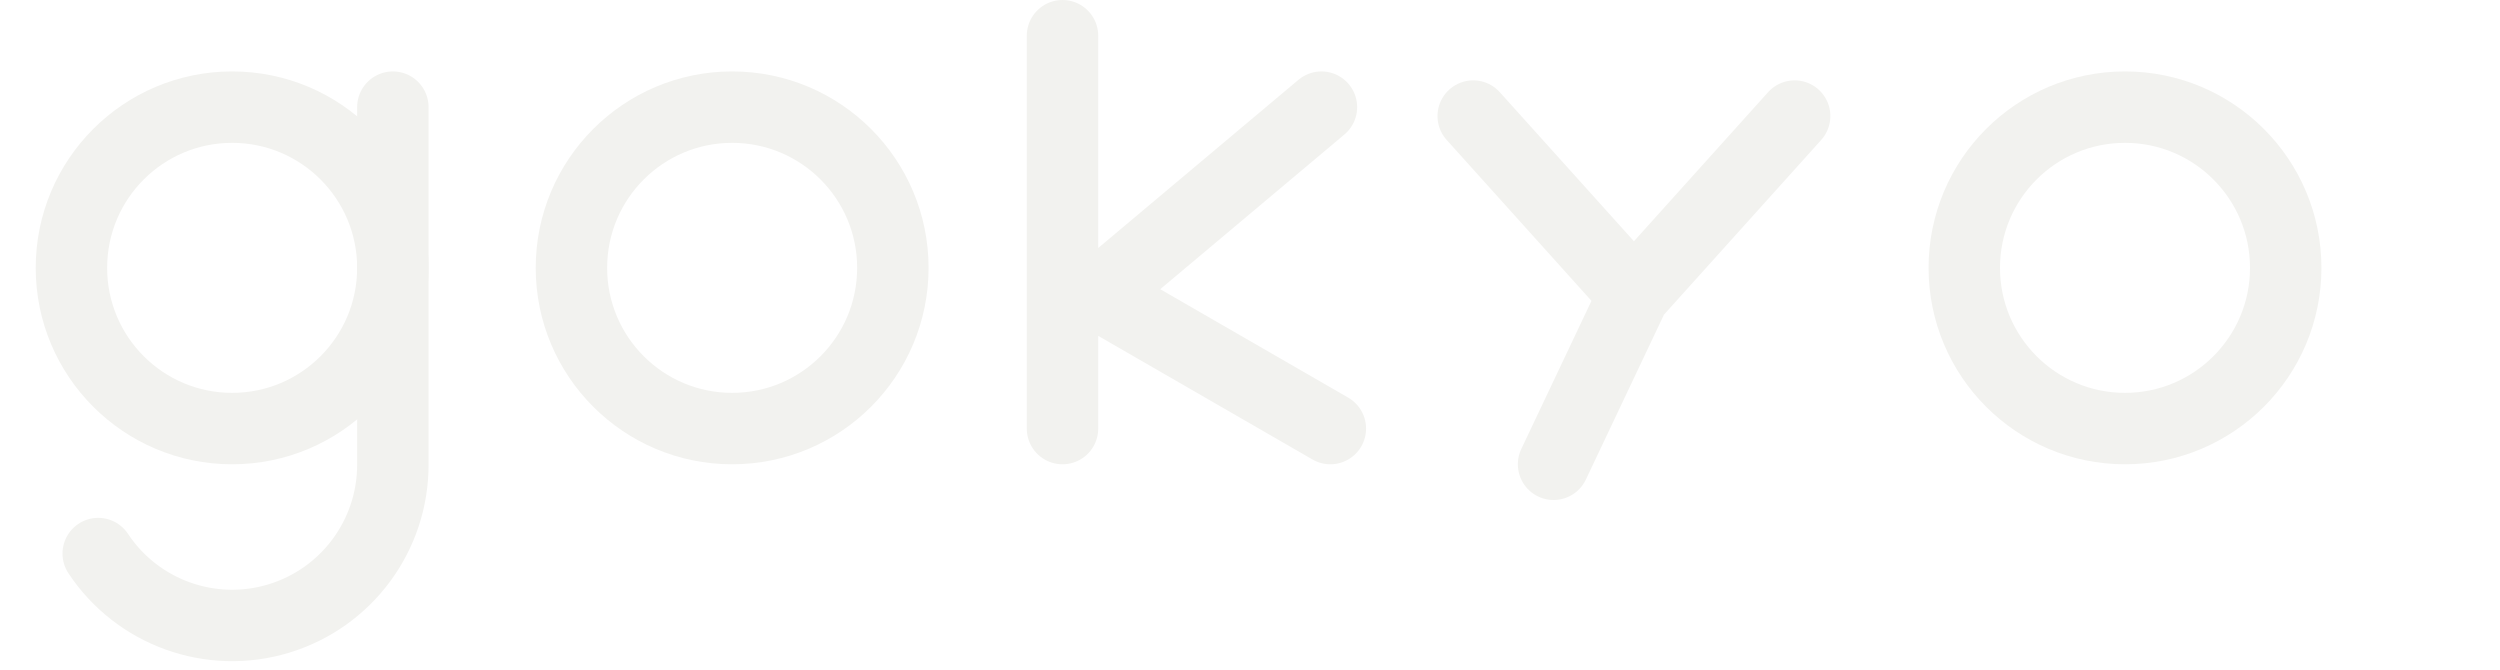
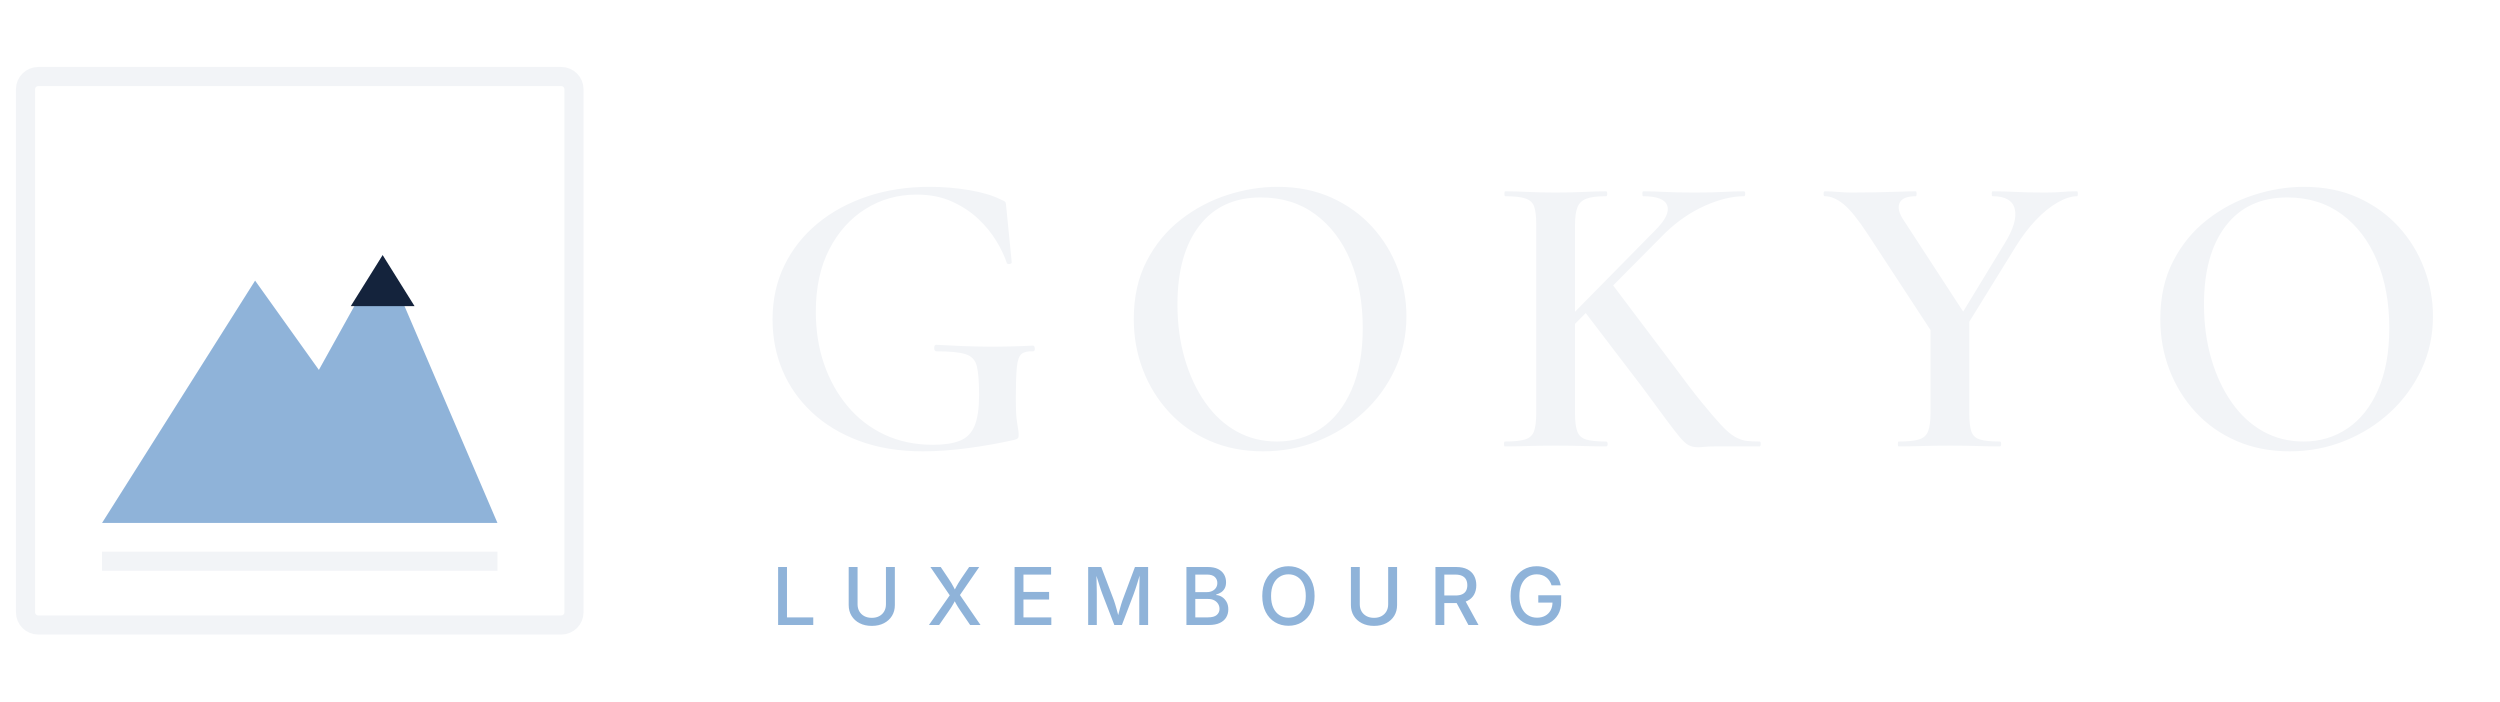
- <svg xmlns="http://www.w3.org/2000/svg" viewBox="0 0 560 150" role="img" aria-label="gokyo">
-   <g fill="none" stroke="#F2F2EF" stroke-width="16" stroke-linecap="round" stroke-linejoin="round">
-     <circle cx="52" cy="60" r="36" />
-     <path d="M88 24 V104 A36 36 0 0 1 22 124" />
-     <circle cx="164" cy="60" r="36" />
-     <path d="M238 8 V96 M296 24 L246 66 L298 96" />
-     <path d="M330 26 L366 66 M402 26 L366 66 L348 104" />
-     <circle cx="476" cy="60" r="36" />
+ <svg xmlns="http://www.w3.org/2000/svg" viewBox="0 0 392 110" role="img" aria-label="Gokyo">
+   <g>
+     <rect x="4" y="12" width="86" height="86" rx="2" fill="none" stroke="#F2F4F7" stroke-width="3" />
+     <path d="M16 82 L40 44 L50 58 L60 40 L78 82 Z" fill="#8FB3D9" />
+     <path d="M55 48 L60 40 L65 48 Z" fill="#14233C" />
+     <path d="M16 88 H78" stroke="#F2F4F7" stroke-width="3" />
  </g>
+   <path d="M144.688 70.768Q139.12 70.768 134.736 69.136Q130.352 67.504 127.312 64.656Q124.272 61.808 122.704 58.096Q121.136 54.384 121.136 50.096Q121.136 45.424 122.992 41.616Q124.848 37.808 128.176 35.056Q131.504 32.304 135.984 30.8Q140.464 29.296 145.776 29.296Q148.912 29.296 151.952 29.808Q154.992 30.32 156.912 31.28Q157.552 31.536 157.648 31.696Q157.744 31.856 157.808 32.752L158.64 41.136Q158.64 41.328 158.32 41.392Q158.0 41.456 157.872 41.264Q157.36 39.664 156.24 37.808Q155.12 35.952 153.392 34.32Q151.664 32.688 149.264 31.6Q146.864 30.512 143.728 30.512Q139.312 30.512 135.728 32.752Q132.144 34.992 130.032 39.088Q127.92 43.184 127.92 48.88Q127.92 53.296 129.2 57.04Q130.48 60.784 132.88 63.664Q135.28 66.544 138.672 68.144Q142.064 69.744 146.288 69.744Q148.912 69.744 150.512 69.104Q152.112 68.464 152.816 66.768Q153.52 65.072 153.52 61.936Q153.52 58.864 153.168 57.424Q152.816 55.984 151.408 55.536Q150.0 55.088 146.864 55.088Q146.48 55.088 146.48 54.576Q146.48 54.064 146.8 54.064Q151.152 54.32 154.64 54.352Q158.128 54.384 161.968 54.192Q162.224 54.192 162.256 54.64Q162.288 55.088 161.968 55.088Q160.752 55.024 160.176 55.504Q159.6 55.984 159.44 57.584Q159.28 59.184 159.28 62.576Q159.28 64.688 159.408 65.712Q159.536 66.736 159.632 67.216Q159.728 67.696 159.728 68.208Q159.728 68.592 159.6 68.72Q159.472 68.848 159.024 68.976Q155.632 69.744 151.856 70.256Q148.08 70.768 144.688 70.768Z M198.064 70.768Q193.456 70.768 189.712 69.136Q185.968 67.504 183.312 64.624Q180.656 61.744 179.216 58.0Q177.776 54.256 177.776 50.032Q177.776 44.848 179.792 40.944Q181.808 37.04 185.136 34.448Q188.464 31.856 192.432 30.576Q196.4 29.296 200.304 29.296Q205.04 29.296 208.784 30.992Q212.528 32.688 215.152 35.568Q217.776 38.448 219.152 42.096Q220.528 45.744 220.528 49.584Q220.528 54.064 218.736 57.904Q216.944 61.744 213.84 64.624Q210.736 67.504 206.672 69.136Q202.608 70.768 198.064 70.768ZM200.24 69.232Q204.08 69.232 207.12 67.184Q210.16 65.136 211.92 61.136Q213.68 57.136 213.68 51.44Q213.68 45.488 211.76 40.88Q209.84 36.272 206.256 33.616Q202.672 30.96 197.68 30.96Q191.472 30.96 188.048 35.408Q184.624 39.856 184.624 47.728Q184.624 52.336 185.776 56.272Q186.928 60.208 189.008 63.152Q191.088 66.096 193.936 67.664Q196.784 69.232 200.24 69.232Z M240.88 64.816V35.184Q240.88 33.328 240.56 32.4Q240.24 31.472 239.184 31.12Q238.128 30.768 236.016 30.768Q235.888 30.768 235.888 30.384Q235.888 30.0 236.016 30.0Q237.68 30.0 239.664 30.096Q241.648 30.192 243.888 30.192Q246.32 30.192 248.304 30.096Q250.288 30.0 251.824 30.0Q252.016 30.0 252.016 30.384Q252.016 30.768 251.824 30.768Q249.776 30.768 248.752 31.152Q247.728 31.536 247.344 32.496Q246.96 33.456 246.96 35.312V64.816Q246.96 66.672 247.312 67.632Q247.664 68.592 248.688 68.912Q249.712 69.232 251.824 69.232Q252.08 69.232 252.08 69.616Q252.08 70.0 251.824 70.0Q250.224 70.0 248.272 69.936Q246.32 69.872 243.888 69.872Q241.648 69.872 239.6 69.936Q237.552 70.0 235.952 70.0Q235.824 70.0 235.824 69.616Q235.824 69.232 235.952 69.232Q238.064 69.232 239.12 68.912Q240.176 68.592 240.528 67.632Q240.88 66.672 240.88 64.816ZM257.52 60.72 248.24 48.56 252.72 44.464 262.32 57.2Q264.944 60.784 266.8 63.056Q268.656 65.328 269.872 66.64Q271.088 67.952 272.048 68.496Q273.008 69.04 273.904 69.136Q274.8 69.232 275.888 69.232Q276.08 69.232 276.08 69.616Q276.08 70.0 275.888 70.0Q273.072 70.0 271.344 70.0Q269.616 70.0 268.72 70.0Q267.888 70.0 267.312 70.064Q266.736 70.128 266.288 70.128Q265.392 70.128 264.784 69.808Q264.176 69.488 263.376 68.528Q262.576 67.568 261.2 65.712Q259.824 63.856 257.52 60.72ZM243.056 52.848 259.568 36.08Q261.936 33.712 261.424 32.24Q260.912 30.768 257.648 30.768Q257.52 30.768 257.52 30.384Q257.52 30.0 257.648 30.0Q259.376 30.0 261.104 30.096Q262.832 30.192 265.648 30.192Q268.528 30.192 270.192 30.096Q271.856 30.0 273.456 30.0Q273.648 30.0 273.648 30.384Q273.648 30.768 273.456 30.768Q270.704 30.768 267.376 32.24Q264.048 33.712 261.168 36.464L244.784 52.976Z M305.904 52.016 314.352 38.128Q316.4 34.8 315.92 32.784Q315.44 30.768 312.432 30.768Q312.304 30.768 312.304 30.384Q312.304 30.0 312.432 30.0Q314.416 30.0 316.144 30.096Q317.872 30.192 320.688 30.192Q322.288 30.192 323.28 30.096Q324.272 30.0 325.68 30.0Q325.808 30.0 325.808 30.384Q325.808 30.768 325.68 30.768Q324.336 30.768 322.608 31.76Q320.88 32.752 319.216 34.512Q317.552 36.272 316.08 38.64L307.184 53.04ZM303.216 52.528 292.912 36.784Q290.608 33.264 289.072 32.016Q287.536 30.768 286.128 30.768Q285.936 30.768 285.936 30.384Q285.936 30.0 286.128 30.0Q287.152 30.0 288.24 30.096Q289.328 30.192 290.288 30.192Q292.08 30.192 293.968 30.16Q295.856 30.128 297.552 30.064Q299.248 30.0 300.4 30.0Q300.528 30.0 300.528 30.384Q300.528 30.768 300.4 30.768Q298.288 30.768 297.84 31.856Q297.392 32.944 298.544 34.608L308.336 49.648ZM302.704 50.16 308.784 49.584V64.816Q308.784 66.672 309.104 67.632Q309.424 68.592 310.448 68.912Q311.472 69.232 313.584 69.232Q313.776 69.232 313.776 69.616Q313.776 70.0 313.584 70.0Q311.984 70.0 310.032 69.936Q308.08 69.872 305.712 69.872Q303.472 69.872 301.392 69.936Q299.312 70.0 297.712 70.0Q297.584 70.0 297.584 69.616Q297.584 69.232 297.712 69.232Q299.824 69.232 300.88 68.912Q301.936 68.592 302.32 67.632Q302.704 66.672 302.704 64.816Z M359.024 70.768Q354.416 70.768 350.672 69.136Q346.928 67.504 344.272 64.624Q341.616 61.744 340.176 58.0Q338.736 54.256 338.736 50.032Q338.736 44.848 340.752 40.944Q342.768 37.04 346.096 34.448Q349.424 31.856 353.392 30.576Q357.36 29.296 361.264 29.296Q366 29.296 369.744 30.992Q373.488 32.688 376.112 35.568Q378.736 38.448 380.112 42.096Q381.488 45.744 381.488 49.584Q381.488 54.064 379.696 57.904Q377.904 61.744 374.8 64.624Q371.696 67.504 367.632 69.136Q363.568 70.768 359.024 70.768ZM361.2 69.232Q365.04 69.232 368.08 67.184Q371.12 65.136 372.88 61.136Q374.64 57.136 374.64 51.44Q374.64 45.488 372.72 40.88Q370.8 36.272 367.216 33.616Q363.632 30.96 358.64 30.96Q352.432 30.96 349.008 35.408Q345.584 39.856 345.584 47.728Q345.584 52.336 346.736 56.272Q347.888 60.208 349.968 63.152Q352.048 66.096 354.896 67.664Q357.744 69.232 361.2 69.232Z" fill="#F2F4F7" />
+   <path d="M122.007 98.0V88.906H123.399V96.804H127.519V98.0Z M136.7 98.14Q135.608 98.14 134.79 97.719Q133.972 97.298 133.524 96.563Q133.075 95.827 133.075 94.875V88.906H134.467V94.759Q134.467 95.375 134.738 95.852Q135.01 96.328 135.51 96.602Q136.011 96.877 136.7 96.877Q137.384 96.877 137.881 96.602Q138.379 96.328 138.647 95.852Q138.916 95.375 138.916 94.759V88.906H140.314V94.875Q140.314 95.827 139.865 96.563Q139.417 97.298 138.602 97.719Q137.787 98.14 136.7 98.14Z M145.656 98.0 149.282 92.83V93.874L145.888 88.906H147.506L148.708 90.7Q149.001 91.127 149.184 91.439Q149.367 91.75 149.52 92.043Q149.673 92.336 149.868 92.714H149.569Q149.758 92.342 149.914 92.049Q150.069 91.756 150.259 91.442Q150.448 91.127 150.735 90.7L151.961 88.906H153.542L150.173 93.807V92.794L153.744 98.0H152.12L150.637 95.827Q150.381 95.449 150.21 95.177Q150.039 94.906 149.895 94.643Q149.752 94.381 149.575 94.033H149.837Q149.66 94.368 149.514 94.631Q149.367 94.893 149.197 95.168Q149.026 95.443 148.757 95.827L147.256 98.0Z M159.086 98.0V88.906H164.812V90.102H160.478V92.812H164.5V94.002H160.478V96.804H164.848V98.0Z M170.624 98.0V88.906H172.675L174.659 94.124Q174.744 94.356 174.851 94.71Q174.958 95.064 175.074 95.479Q175.19 95.894 175.293 96.297Q175.397 96.7 175.477 97.023H175.184Q175.263 96.718 175.367 96.318Q175.47 95.919 175.586 95.504Q175.702 95.089 175.812 94.722Q175.922 94.356 176.008 94.124L177.961 88.906H180.024V98.0H178.638V93.105Q178.638 92.824 178.644 92.434Q178.65 92.043 178.66 91.607Q178.669 91.17 178.678 90.725Q178.687 90.279 178.693 89.87H178.797Q178.675 90.316 178.531 90.789Q178.388 91.262 178.251 91.701Q178.113 92.141 177.988 92.504Q177.863 92.867 177.778 93.105L175.916 98.0H174.726L172.84 93.105Q172.748 92.873 172.629 92.516Q172.51 92.159 172.37 91.723Q172.229 91.286 172.083 90.813Q171.937 90.34 171.79 89.87H171.912Q171.924 90.242 171.933 90.679Q171.943 91.115 171.952 91.561Q171.961 92.006 171.97 92.406Q171.979 92.806 171.979 93.105V98.0Z M186.032 98.0V88.906H189.383Q190.353 88.906 190.988 89.223Q191.623 89.541 191.934 90.081Q192.245 90.621 192.245 91.292Q192.245 91.86 192.038 92.247Q191.83 92.635 191.479 92.87Q191.128 93.105 190.707 93.215V93.306Q191.165 93.325 191.598 93.596Q192.031 93.868 192.315 94.359Q192.599 94.851 192.599 95.552Q192.599 96.242 192.273 96.798Q191.946 97.353 191.269 97.677Q190.591 98.0 189.529 98.0ZM187.423 96.804H189.389Q190.365 96.804 190.792 96.425Q191.22 96.047 191.22 95.485Q191.22 95.046 191.003 94.692Q190.786 94.338 190.39 94.127Q189.993 93.917 189.444 93.917H187.423ZM187.423 92.843H189.248Q189.706 92.843 190.078 92.666Q190.451 92.489 190.664 92.165Q190.878 91.842 190.878 91.408Q190.878 90.847 190.487 90.471Q190.097 90.096 189.285 90.096H187.423Z M202.031 98.122Q200.853 98.122 199.922 97.564Q198.992 97.005 198.458 95.958Q197.924 94.912 197.924 93.459Q197.924 92 198.458 90.953Q198.992 89.907 199.922 89.345Q200.853 88.784 202.031 88.784Q203.209 88.784 204.134 89.345Q205.059 89.907 205.593 90.953Q206.127 92 206.127 93.459Q206.127 94.912 205.593 95.958Q205.059 97.005 204.134 97.564Q203.209 98.122 202.031 98.122ZM202.031 96.853Q202.806 96.853 203.42 96.465Q204.033 96.077 204.39 95.318Q204.747 94.558 204.747 93.459Q204.747 92.348 204.39 91.588Q204.033 90.828 203.42 90.441Q202.806 90.053 202.031 90.053Q201.25 90.053 200.634 90.444Q200.017 90.834 199.66 91.594Q199.303 92.354 199.303 93.459Q199.303 94.558 199.66 95.314Q200.017 96.071 200.634 96.462Q201.25 96.853 202.031 96.853Z M215.449 98.14Q214.356 98.14 213.539 97.719Q212.721 97.298 212.272 96.563Q211.823 95.827 211.823 94.875V88.906H213.215V94.759Q213.215 95.375 213.487 95.852Q213.758 96.328 214.259 96.602Q214.759 96.877 215.449 96.877Q216.133 96.877 216.63 96.602Q217.127 96.328 217.396 95.852Q217.665 95.375 217.665 94.759V88.906H219.062V94.875Q219.062 95.827 218.614 96.563Q218.165 97.298 217.35 97.719Q216.535 98.14 215.449 98.14Z M225.076 98.0V88.906H228.336Q229.385 88.906 230.087 89.269Q230.789 89.632 231.137 90.279Q231.485 90.926 231.485 91.762Q231.485 92.604 231.134 93.236Q230.783 93.868 230.081 94.216Q229.379 94.564 228.323 94.564H225.876V93.374H228.189Q228.861 93.374 229.273 93.181Q229.685 92.989 229.88 92.629Q230.075 92.269 230.075 91.762Q230.075 91.25 229.88 90.877Q229.685 90.505 229.27 90.3Q228.854 90.096 228.177 90.096H226.468V98.0ZM230.246 98.0 228.043 93.892H229.587L231.827 98.0Z M240.997 98.122Q239.764 98.122 238.833 97.554Q237.902 96.987 237.38 95.94Q236.858 94.893 236.858 93.459Q236.858 92.006 237.386 90.96Q237.914 89.913 238.836 89.348Q239.758 88.784 240.936 88.784Q241.668 88.784 242.306 89Q242.944 89.217 243.447 89.617Q243.951 90.017 244.277 90.569Q244.604 91.121 244.714 91.781H243.285Q243.163 91.384 242.95 91.063Q242.736 90.743 242.44 90.517Q242.144 90.291 241.769 90.172Q241.393 90.053 240.948 90.053Q240.179 90.053 239.565 90.444Q238.952 90.834 238.595 91.594Q238.238 92.354 238.238 93.453Q238.238 94.552 238.595 95.308Q238.952 96.065 239.574 96.459Q240.197 96.853 241.003 96.853Q241.735 96.853 242.281 96.557Q242.828 96.26 243.13 95.714Q243.432 95.168 243.432 94.423L243.792 94.484H241.204V93.337H244.793V94.381Q244.793 95.528 244.302 96.367Q243.81 97.207 242.956 97.664Q242.101 98.122 240.997 98.122Z" fill="#8FB3D9" />
</svg>
